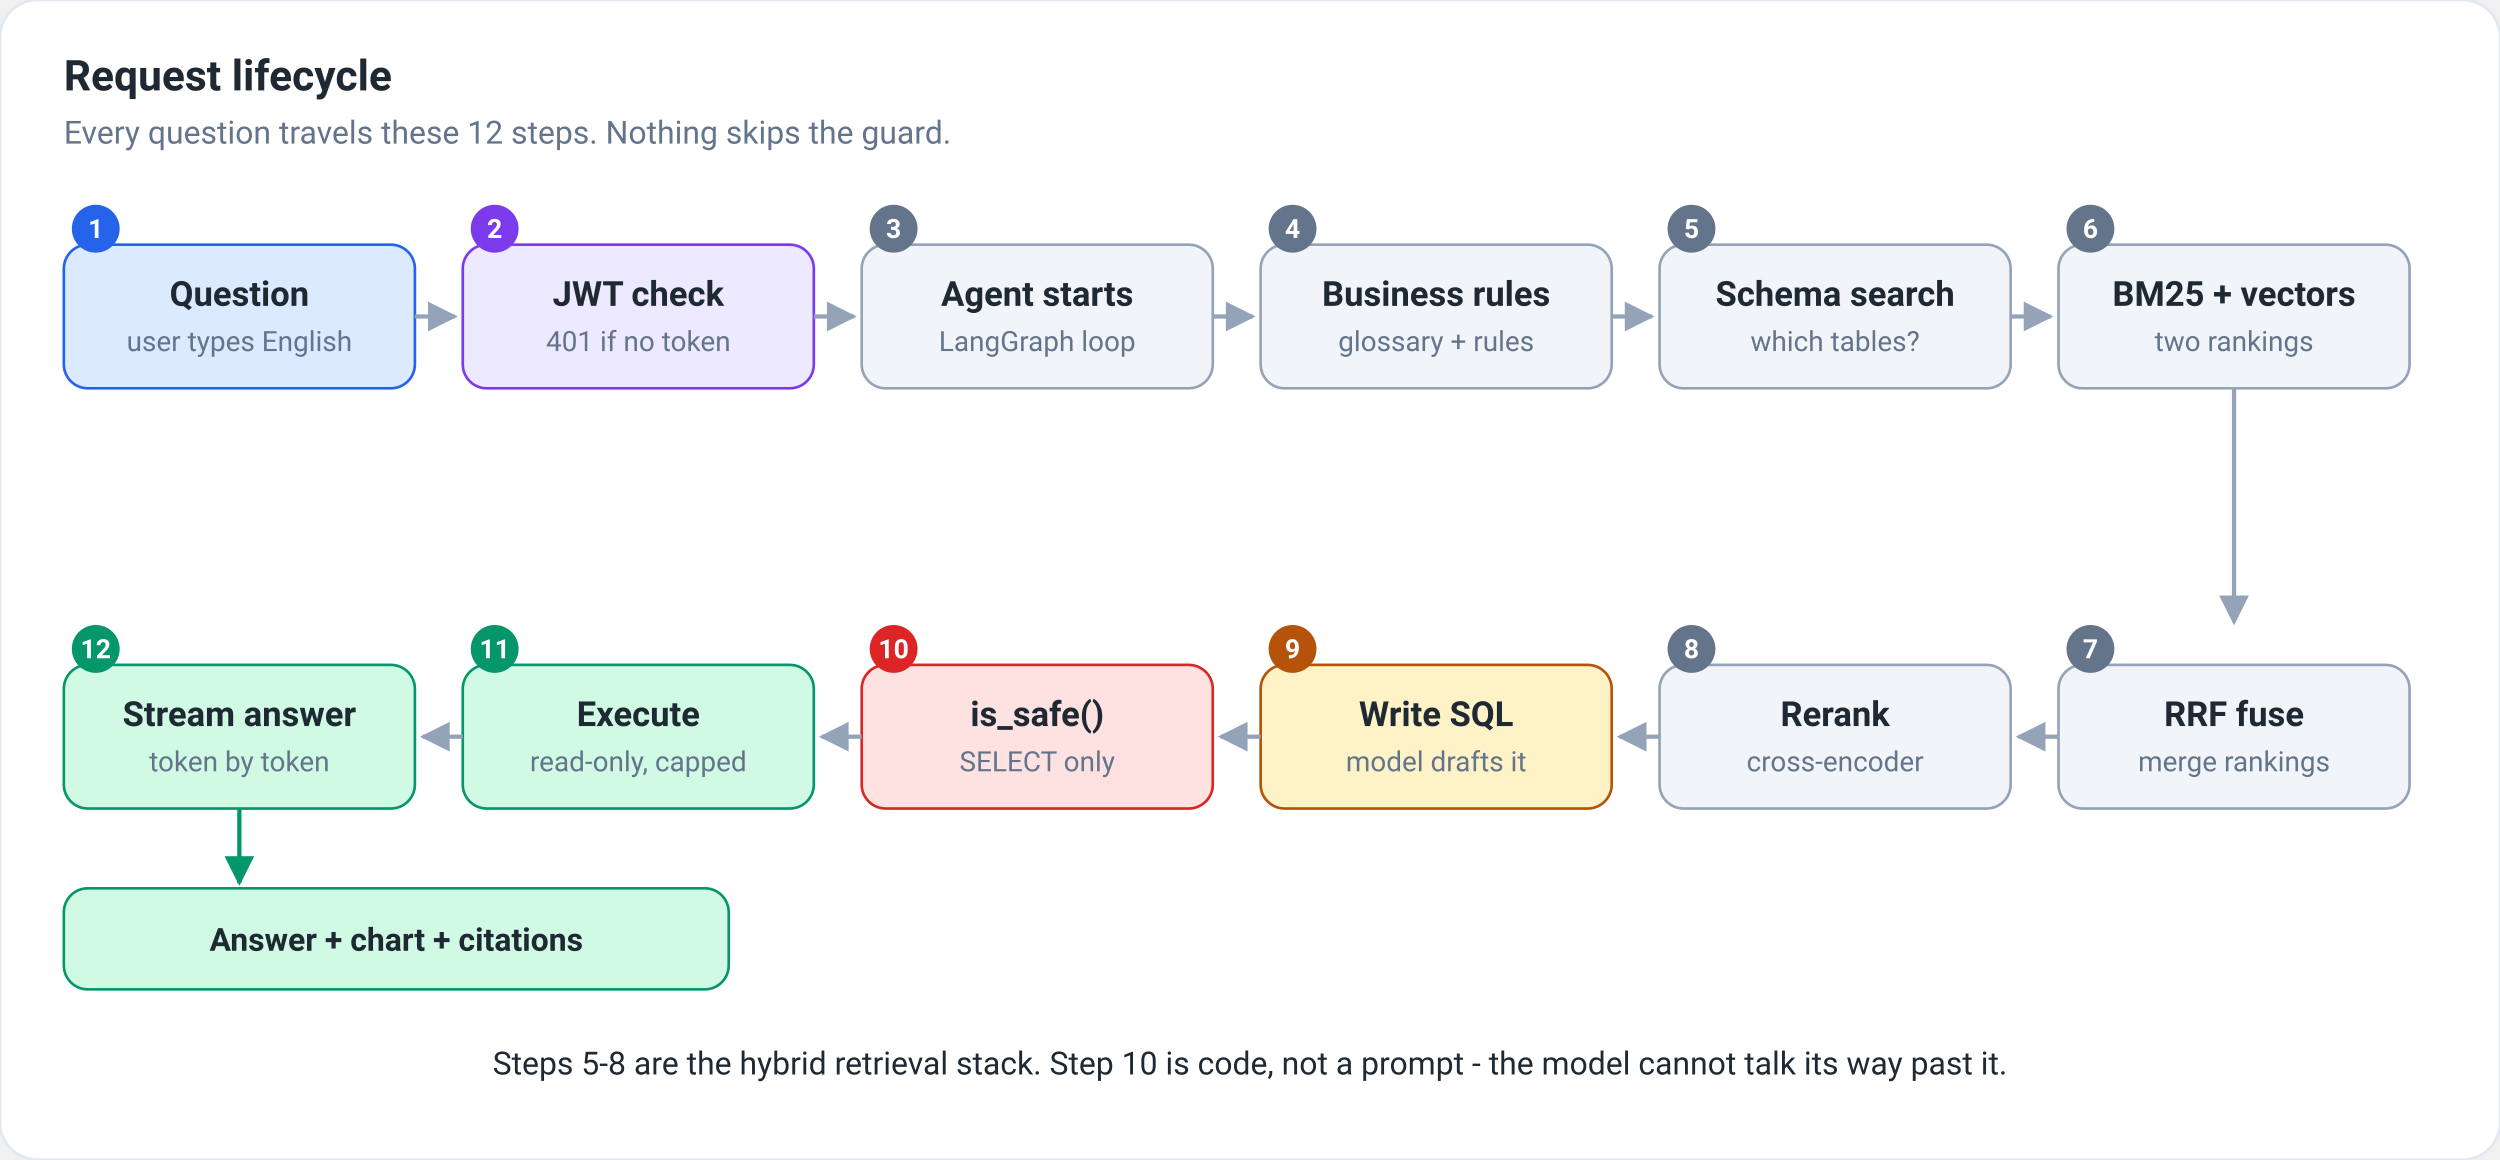
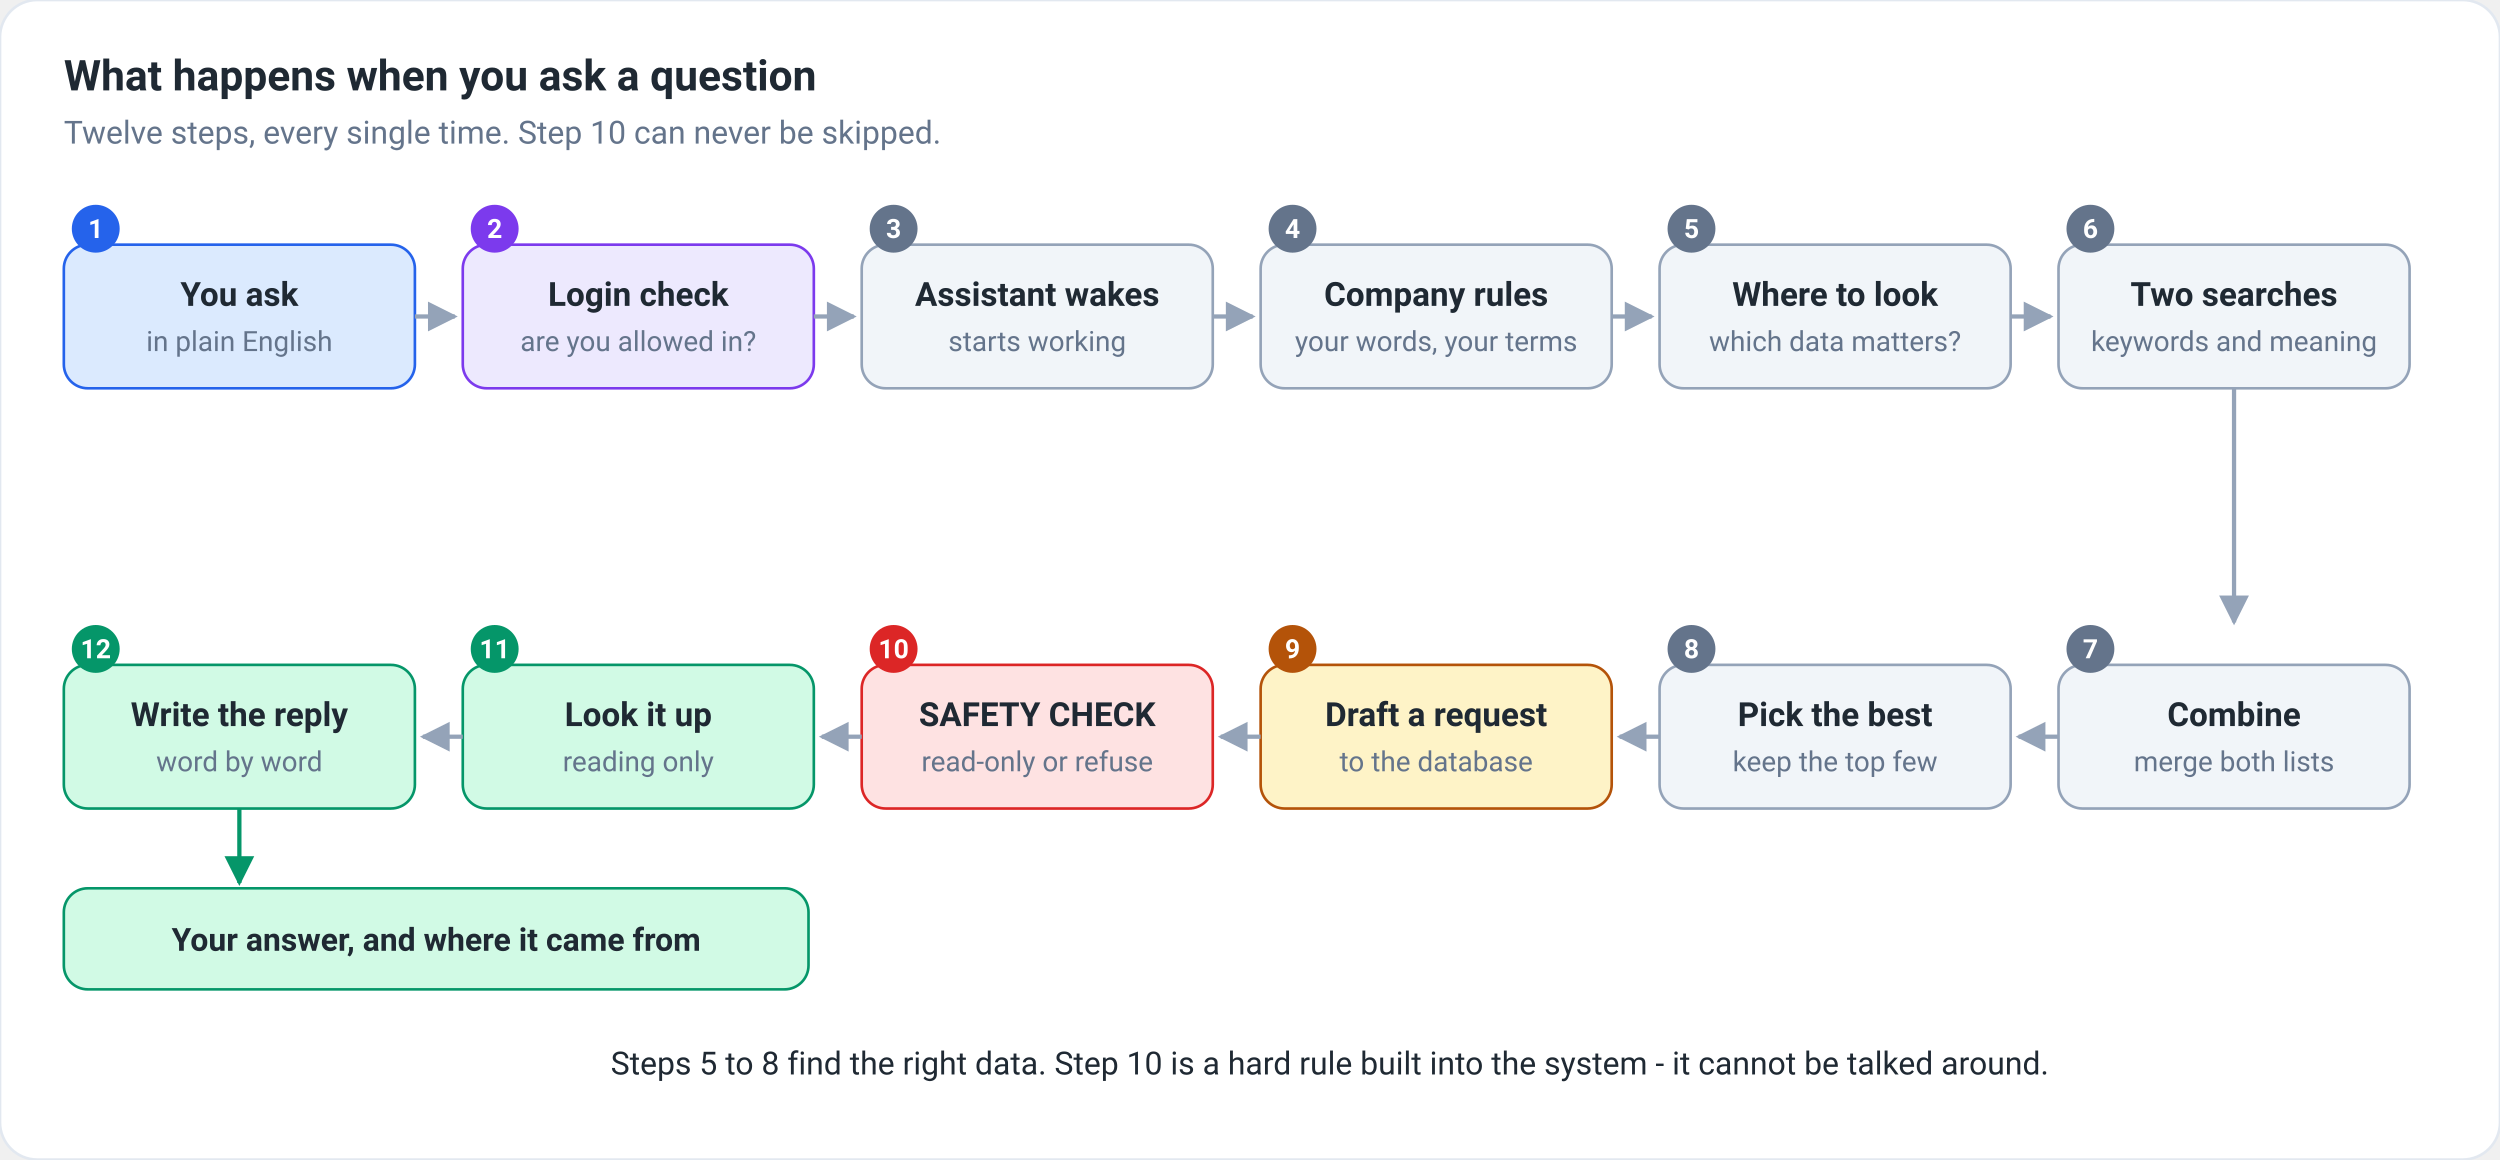
<svg xmlns="http://www.w3.org/2000/svg" viewBox="0 0 940 436" width="940" height="436" font-family="-apple-system,BlinkMacSystemFont,'Segoe UI',Roboto,Helvetica,Arial,sans-serif">
  <rect width="940" height="436" rx="14" fill="#ffffff" />
  <rect width="940" height="436" rx="14" fill="none" stroke="#e2e8f0" />
  <defs>
    <marker id="arrow" viewBox="0 0 10 10" refX="9" refY="5" markerWidth="7" markerHeight="7" orient="auto-start-reverse">
      <path d="M0,0 L10,5 L0,10 z" fill="#94a3b8" />
    </marker>
    <marker id="arrowG" viewBox="0 0 10 10" refX="9" refY="5" markerWidth="7" markerHeight="7" orient="auto-start-reverse">
      <path d="M0,0 L10,5 L0,10 z" fill="#059669" />
    </marker>
    <marker id="arrowR" viewBox="0 0 10 10" refX="9" refY="5" markerWidth="7" markerHeight="7" orient="auto-start-reverse">
      <path d="M0,0 L10,5 L0,10 z" fill="#dc2626" />
    </marker>
  </defs>
-   <text x="24" y="34" font-size="16" font-weight="700" fill="#1f2933">Request lifecycle</text>
-   <text x="24" y="54" font-size="12" fill="#64748b">Every question travels these 12 steps. Nothing skips the guard.</text>
+   <text x="24" y="34" font-size="16" font-weight="700" fill="#1f2933">What happens when you ask a question</text>
+   <text x="24" y="54" font-size="12" fill="#64748b">Twelve steps, every single time. Step 10 can never be skipped.</text>
  <rect x="24" y="92" width="132" height="54" rx="9" fill="#dbeafe" stroke="#2563eb" />
-   <text x="90.0" y="115.0" text-anchor="middle" font-size="13" font-weight="600" font-family="-apple-system,BlinkMacSystemFont,'Segoe UI',Roboto,Helvetica,Arial,sans-serif" fill="#1f2933">Question</text>
-   <text x="90.0" y="132.0" text-anchor="middle" font-size="10.5" fill="#64748b">user types English</text>
+   <text x="90.0" y="115.0" text-anchor="middle" font-size="12.5" font-weight="600" font-family="-apple-system,BlinkMacSystemFont,'Segoe UI',Roboto,Helvetica,Arial,sans-serif" fill="#1f2933">You ask</text>
+   <text x="90.0" y="132.0" text-anchor="middle" font-size="10.5" fill="#64748b">in plain English</text>
  <circle cx="36" cy="86" r="9" fill="#2563eb" />
  <text x="36" y="89.5" text-anchor="middle" font-size="10" font-weight="700" fill="#ffffff">1</text>
  <path d="M156,119.0 L171,119.0" stroke="#94a3b8" stroke-width="1.6" fill="none" marker-end="url(#arrow)" />
  <rect x="174" y="92" width="132" height="54" rx="9" fill="#ede9fe" stroke="#7c3aed" />
-   <text x="240.0" y="115.0" text-anchor="middle" font-size="13" font-weight="600" font-family="-apple-system,BlinkMacSystemFont,'Segoe UI',Roboto,Helvetica,Arial,sans-serif" fill="#1f2933">JWT check</text>
-   <text x="240.0" y="132.0" text-anchor="middle" font-size="10.5" fill="#64748b">401 if no token</text>
+   <text x="240.0" y="115.0" text-anchor="middle" font-size="12.5" font-weight="600" font-family="-apple-system,BlinkMacSystemFont,'Segoe UI',Roboto,Helvetica,Arial,sans-serif" fill="#1f2933">Login check</text>
+   <text x="240.0" y="132.0" text-anchor="middle" font-size="10.5" fill="#64748b">are you allowed in?</text>
  <circle cx="186" cy="86" r="9" fill="#7c3aed" />
  <text x="186" y="89.5" text-anchor="middle" font-size="10" font-weight="700" fill="#ffffff">2</text>
  <path d="M306,119.0 L321,119.0" stroke="#94a3b8" stroke-width="1.6" fill="none" marker-end="url(#arrow)" />
  <rect x="324" y="92" width="132" height="54" rx="9" fill="#f1f5f9" stroke="#94a3b8" />
-   <text x="390.0" y="115.0" text-anchor="middle" font-size="13" font-weight="600" font-family="-apple-system,BlinkMacSystemFont,'Segoe UI',Roboto,Helvetica,Arial,sans-serif" fill="#1f2933">Agent starts</text>
-   <text x="390.0" y="132.0" text-anchor="middle" font-size="10.5" fill="#64748b">LangGraph loop</text>
+   <text x="390.0" y="115.0" text-anchor="middle" font-size="12.5" font-weight="600" font-family="-apple-system,BlinkMacSystemFont,'Segoe UI',Roboto,Helvetica,Arial,sans-serif" fill="#1f2933">Assistant wakes</text>
+   <text x="390.0" y="132.0" text-anchor="middle" font-size="10.5" fill="#64748b">starts working</text>
  <circle cx="336" cy="86" r="9" fill="#64748b" />
  <text x="336" y="89.5" text-anchor="middle" font-size="10" font-weight="700" fill="#ffffff">3</text>
  <path d="M456,119.0 L471,119.0" stroke="#94a3b8" stroke-width="1.6" fill="none" marker-end="url(#arrow)" />
  <rect x="474" y="92" width="132" height="54" rx="9" fill="#f1f5f9" stroke="#94a3b8" />
-   <text x="540.0" y="115.0" text-anchor="middle" font-size="13" font-weight="600" font-family="-apple-system,BlinkMacSystemFont,'Segoe UI',Roboto,Helvetica,Arial,sans-serif" fill="#1f2933">Business rules</text>
-   <text x="540.0" y="132.0" text-anchor="middle" font-size="10.5" fill="#64748b">glossary + rules</text>
+   <text x="540.0" y="115.0" text-anchor="middle" font-size="12.5" font-weight="600" font-family="-apple-system,BlinkMacSystemFont,'Segoe UI',Roboto,Helvetica,Arial,sans-serif" fill="#1f2933">Company rules</text>
+   <text x="540.0" y="132.0" text-anchor="middle" font-size="10.5" fill="#64748b">your words, your terms</text>
  <circle cx="486" cy="86" r="9" fill="#64748b" />
  <text x="486" y="89.5" text-anchor="middle" font-size="10" font-weight="700" fill="#ffffff">4</text>
  <path d="M606,119.0 L621,119.0" stroke="#94a3b8" stroke-width="1.6" fill="none" marker-end="url(#arrow)" />
  <rect x="624" y="92" width="132" height="54" rx="9" fill="#f1f5f9" stroke="#94a3b8" />
-   <text x="690.0" y="115.0" text-anchor="middle" font-size="13" font-weight="600" font-family="-apple-system,BlinkMacSystemFont,'Segoe UI',Roboto,Helvetica,Arial,sans-serif" fill="#1f2933">Schema search</text>
-   <text x="690.0" y="132.0" text-anchor="middle" font-size="10.5" fill="#64748b">which tables?</text>
+   <text x="690.0" y="115.0" text-anchor="middle" font-size="12.5" font-weight="600" font-family="-apple-system,BlinkMacSystemFont,'Segoe UI',Roboto,Helvetica,Arial,sans-serif" fill="#1f2933">Where to look</text>
+   <text x="690.0" y="132.0" text-anchor="middle" font-size="10.5" fill="#64748b">which data matters?</text>
  <circle cx="636" cy="86" r="9" fill="#64748b" />
  <text x="636" y="89.5" text-anchor="middle" font-size="10" font-weight="700" fill="#ffffff">5</text>
  <path d="M756,119.0 L771,119.0" stroke="#94a3b8" stroke-width="1.6" fill="none" marker-end="url(#arrow)" />
  <rect x="774" y="92" width="132" height="54" rx="9" fill="#f1f5f9" stroke="#94a3b8" />
-   <text x="840.0" y="115.0" text-anchor="middle" font-size="13" font-weight="600" font-family="-apple-system,BlinkMacSystemFont,'Segoe UI',Roboto,Helvetica,Arial,sans-serif" fill="#1f2933">BM25 + vectors</text>
-   <text x="840.0" y="132.0" text-anchor="middle" font-size="10.5" fill="#64748b">two rankings</text>
+   <text x="840.0" y="115.0" text-anchor="middle" font-size="12.5" font-weight="600" font-family="-apple-system,BlinkMacSystemFont,'Segoe UI',Roboto,Helvetica,Arial,sans-serif" fill="#1f2933">Two searches</text>
+   <text x="840.0" y="132.0" text-anchor="middle" font-size="10.5" fill="#64748b">keywords and meaning</text>
  <circle cx="786" cy="86" r="9" fill="#64748b" />
  <text x="786" y="89.5" text-anchor="middle" font-size="10" font-weight="700" fill="#ffffff">6</text>
  <path d="M840.0,146 L840.0,234" stroke="#94a3b8" stroke-width="1.6" fill="none" marker-end="url(#arrow)" />
  <rect x="774" y="250" width="132" height="54" rx="9" fill="#f1f5f9" stroke="#94a3b8" />
-   <text x="840.0" y="273.0" text-anchor="middle" font-size="13" font-weight="600" font-family="-apple-system,BlinkMacSystemFont,'Segoe UI',Roboto,Helvetica,Arial,sans-serif" fill="#1f2933">RRF fuse</text>
-   <text x="840.0" y="290.0" text-anchor="middle" font-size="10.5" fill="#64748b">merge rankings</text>
+   <text x="840.0" y="273.0" text-anchor="middle" font-size="12.5" font-weight="600" font-family="-apple-system,BlinkMacSystemFont,'Segoe UI',Roboto,Helvetica,Arial,sans-serif" fill="#1f2933">Combine</text>
+   <text x="840.0" y="290.0" text-anchor="middle" font-size="10.5" fill="#64748b">merge both lists</text>
  <circle cx="786" cy="244" r="9" fill="#64748b" />
  <text x="786" y="247.5" text-anchor="middle" font-size="10" font-weight="700" fill="#ffffff">7</text>
  <path d="M774,277.0 L759,277.0" stroke="#94a3b8" stroke-width="1.6" fill="none" marker-end="url(#arrow)" />
  <rect x="624" y="250" width="132" height="54" rx="9" fill="#f1f5f9" stroke="#94a3b8" />
-   <text x="690.0" y="273.0" text-anchor="middle" font-size="13" font-weight="600" font-family="-apple-system,BlinkMacSystemFont,'Segoe UI',Roboto,Helvetica,Arial,sans-serif" fill="#1f2933">Rerank</text>
-   <text x="690.0" y="290.0" text-anchor="middle" font-size="10.5" fill="#64748b">cross-encoder</text>
+   <text x="690.0" y="273.0" text-anchor="middle" font-size="12.5" font-weight="600" font-family="-apple-system,BlinkMacSystemFont,'Segoe UI',Roboto,Helvetica,Arial,sans-serif" fill="#1f2933">Pick the best</text>
+   <text x="690.0" y="290.0" text-anchor="middle" font-size="10.5" fill="#64748b">keep the top few</text>
  <circle cx="636" cy="244" r="9" fill="#64748b" />
  <text x="636" y="247.5" text-anchor="middle" font-size="10" font-weight="700" fill="#ffffff">8</text>
  <path d="M624,277.0 L609,277.0" stroke="#94a3b8" stroke-width="1.6" fill="none" marker-end="url(#arrow)" />
  <rect x="474" y="250" width="132" height="54" rx="9" fill="#fef3c7" stroke="#b45309" />
-   <text x="540.0" y="273.0" text-anchor="middle" font-size="13" font-weight="600" font-family="-apple-system,BlinkMacSystemFont,'Segoe UI',Roboto,Helvetica,Arial,sans-serif" fill="#1f2933">Write SQL</text>
-   <text x="540.0" y="290.0" text-anchor="middle" font-size="10.5" fill="#64748b">model drafts it</text>
+   <text x="540.0" y="273.0" text-anchor="middle" font-size="12.5" font-weight="600" font-family="-apple-system,BlinkMacSystemFont,'Segoe UI',Roboto,Helvetica,Arial,sans-serif" fill="#1f2933">Draft a request</text>
+   <text x="540.0" y="290.0" text-anchor="middle" font-size="10.5" fill="#64748b">to the database</text>
  <circle cx="486" cy="244" r="9" fill="#b45309" />
  <text x="486" y="247.5" text-anchor="middle" font-size="10" font-weight="700" fill="#ffffff">9</text>
  <path d="M474,277.0 L459,277.0" stroke="#94a3b8" stroke-width="1.6" fill="none" marker-end="url(#arrow)" />
  <rect x="324" y="250" width="132" height="54" rx="9" fill="#fee2e2" stroke="#dc2626" />
-   <text x="390.0" y="273.0" text-anchor="middle" font-size="13" font-weight="600" font-family="-apple-system,BlinkMacSystemFont,'Segoe UI',Roboto,Helvetica,Arial,sans-serif" fill="#1f2933">is_safe()</text>
-   <text x="390.0" y="290.0" text-anchor="middle" font-size="10.5" fill="#64748b">SELECT only</text>
+   <text x="390.0" y="273.0" text-anchor="middle" font-size="12.5" font-weight="600" font-family="-apple-system,BlinkMacSystemFont,'Segoe UI',Roboto,Helvetica,Arial,sans-serif" fill="#1f2933">SAFETY CHECK</text>
+   <text x="390.0" y="290.0" text-anchor="middle" font-size="10.5" fill="#64748b">read-only or refuse</text>
  <circle cx="336" cy="244" r="9" fill="#dc2626" />
  <text x="336" y="247.5" text-anchor="middle" font-size="10" font-weight="700" fill="#ffffff">10</text>
  <path d="M324,277.0 L309,277.0" stroke="#94a3b8" stroke-width="1.6" fill="none" marker-end="url(#arrow)" />
  <rect x="174" y="250" width="132" height="54" rx="9" fill="#d1fae5" stroke="#059669" />
-   <text x="240.0" y="273.0" text-anchor="middle" font-size="13" font-weight="600" font-family="-apple-system,BlinkMacSystemFont,'Segoe UI',Roboto,Helvetica,Arial,sans-serif" fill="#1f2933">Execute</text>
-   <text x="240.0" y="290.0" text-anchor="middle" font-size="10.5" fill="#64748b">read-only, capped</text>
+   <text x="240.0" y="273.0" text-anchor="middle" font-size="12.5" font-weight="600" font-family="-apple-system,BlinkMacSystemFont,'Segoe UI',Roboto,Helvetica,Arial,sans-serif" fill="#1f2933">Look it up</text>
+   <text x="240.0" y="290.0" text-anchor="middle" font-size="10.5" fill="#64748b">reading only</text>
  <circle cx="186" cy="244" r="9" fill="#059669" />
  <text x="186" y="247.5" text-anchor="middle" font-size="10" font-weight="700" fill="#ffffff">11</text>
  <path d="M174,277.0 L159,277.0" stroke="#94a3b8" stroke-width="1.6" fill="none" marker-end="url(#arrow)" />
  <rect x="24" y="250" width="132" height="54" rx="9" fill="#d1fae5" stroke="#059669" />
-   <text x="90.0" y="273.0" text-anchor="middle" font-size="13" font-weight="600" font-family="-apple-system,BlinkMacSystemFont,'Segoe UI',Roboto,Helvetica,Arial,sans-serif" fill="#1f2933">Stream answer</text>
-   <text x="90.0" y="290.0" text-anchor="middle" font-size="10.5" fill="#64748b">token by token</text>
+   <text x="90.0" y="273.0" text-anchor="middle" font-size="12.5" font-weight="600" font-family="-apple-system,BlinkMacSystemFont,'Segoe UI',Roboto,Helvetica,Arial,sans-serif" fill="#1f2933">Write the reply</text>
+   <text x="90.0" y="290.0" text-anchor="middle" font-size="10.5" fill="#64748b">word by word</text>
  <circle cx="36" cy="244" r="9" fill="#059669" />
  <text x="36" y="247.5" text-anchor="middle" font-size="10" font-weight="700" fill="#ffffff">12</text>
  <path d="M90.0,304 L90.0,332" stroke="#059669" stroke-width="1.6" fill="none" marker-end="url(#arrowG)" />
-   <rect x="24" y="334" width="250" height="38" rx="9" fill="#d1fae5" stroke="#059669" />
-   <text x="149.0" y="357.5" text-anchor="middle" font-size="12" font-weight="600" font-family="-apple-system,BlinkMacSystemFont,'Segoe UI',Roboto,Helvetica,Arial,sans-serif" fill="#1f2933">Answer + chart + citations</text>
-   <text x="470" y="404" text-anchor="middle" font-size="12" font-weight="400" font-family="-apple-system,BlinkMacSystemFont,'Segoe UI',Roboto,Helvetica,Arial,sans-serif" fill="#1f2933">Steps 5-8 are the hybrid retrieval stack.  Step 10 is code, not a prompt - the model cannot talk its way past it.</text>
+   <rect x="24" y="334" width="280" height="38" rx="9" fill="#d1fae5" stroke="#059669" />
+   <text x="164.0" y="357.5" text-anchor="middle" font-size="12" font-weight="600" font-family="-apple-system,BlinkMacSystemFont,'Segoe UI',Roboto,Helvetica,Arial,sans-serif" fill="#1f2933">Your answer, and where it came from</text>
+   <text x="500" y="404" text-anchor="middle" font-size="12" font-weight="400" font-family="-apple-system,BlinkMacSystemFont,'Segoe UI',Roboto,Helvetica,Arial,sans-serif" fill="#1f2933">Steps 5 to 8 find the right data.  Step 10 is a hard rule built into the system - it cannot be talked around.</text>
</svg>
